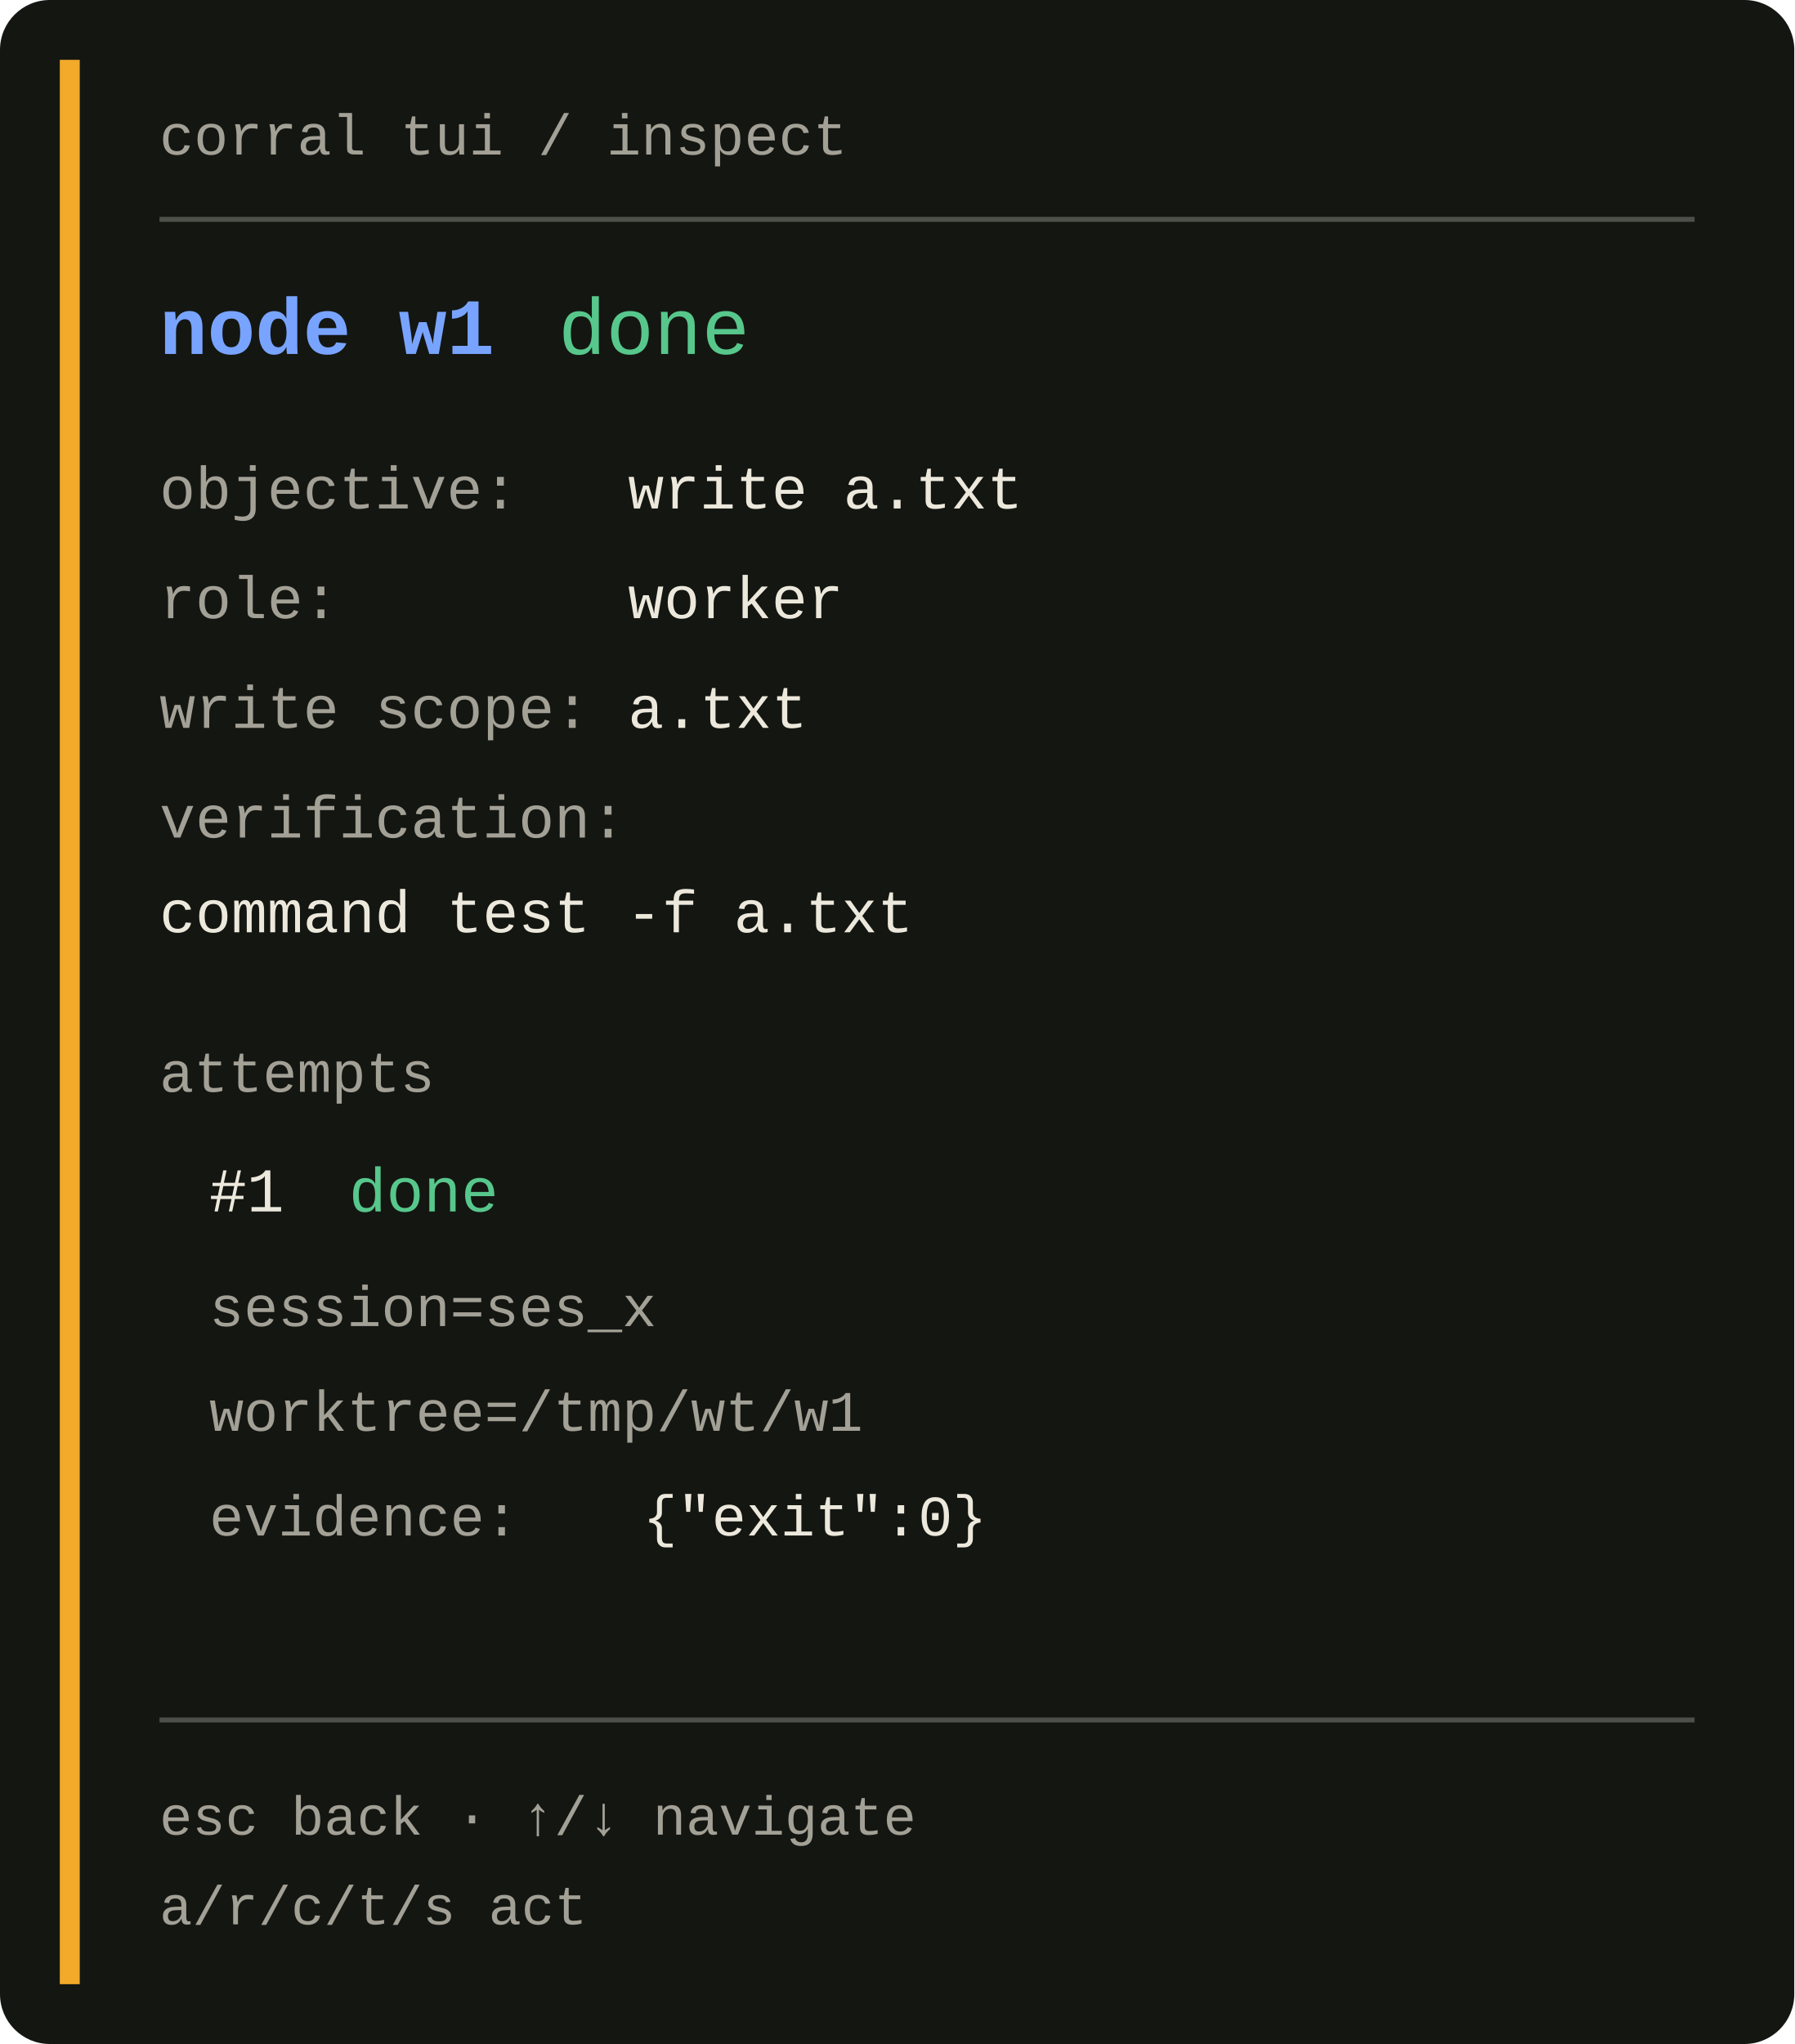
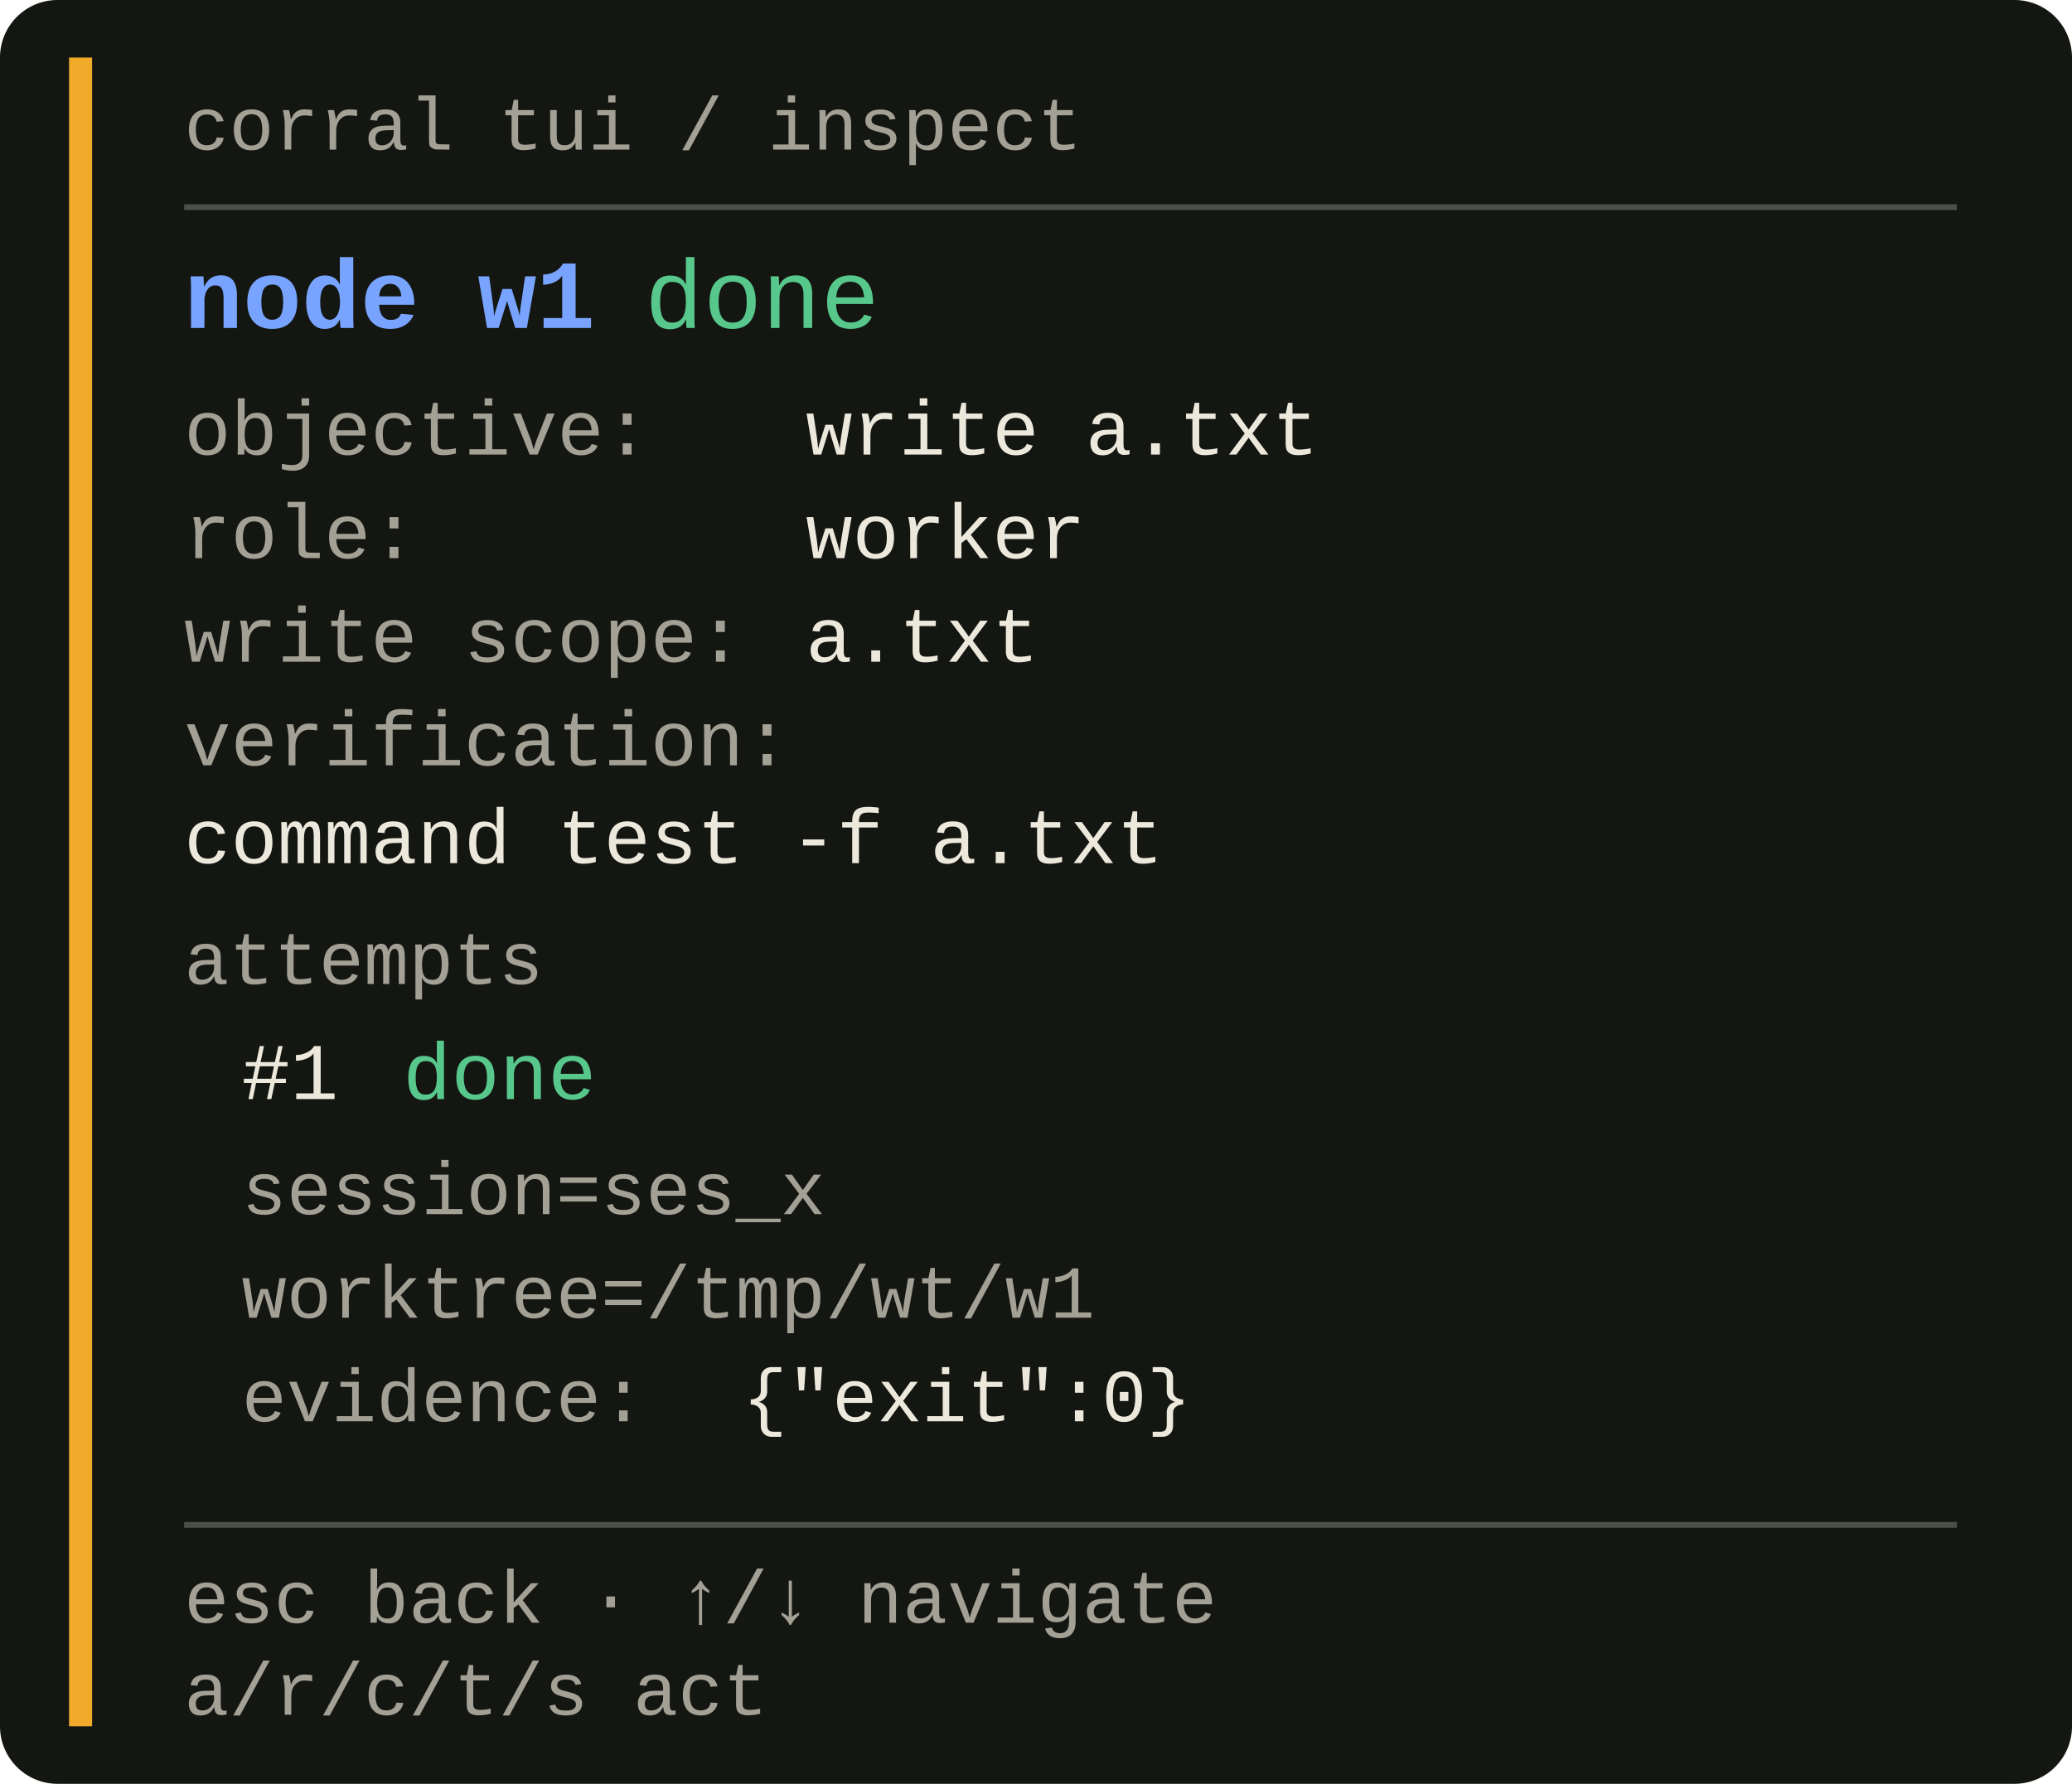
- <svg xmlns="http://www.w3.org/2000/svg" viewBox="0 0 720 820" width="720" height="820" role="img" aria-labelledby="title desc" shape-rendering="geometricPrecision" text-rendering="geometricPrecision">
-   <rect width="720" height="820" rx="20" fill="#141612" />
-   <rect x="24" y="24" width="8" height="772" fill="#F2AA2A" />
+ <svg xmlns="http://www.w3.org/2000/svg" viewBox="0 0 720 620" width="720" height="620" role="img" aria-labelledby="title desc" shape-rendering="geometricPrecision" text-rendering="geometricPrecision">
+   <rect width="720" height="620" rx="20" fill="#141612" />
+   <rect x="24" y="20" width="8" height="580" fill="#F2AA2A" />
  <g font-family="'SFMono-Regular', 'Cascadia Code', 'Liberation Mono', monospace">
-     <text x="64" y="62" fill="#A3A096" font-size="23">corral tui / inspect</text>
-     <path d="M64 88H680" stroke="#4B5048" stroke-width="2" />
-     <text x="64" y="142" fill="#78A4FF" font-size="32" font-weight="700">node w1</text>
-     <text x="224" y="142" fill="#57C78B" font-size="32">done</text>
-     <text x="64" y="204" fill="#A3A096" font-size="24">objective:</text>
-     <text x="252" y="204" fill="#ECE8DC" font-size="24">write a.txt</text>
-     <text x="64" y="248" fill="#A3A096" font-size="24">role:</text>
-     <text x="252" y="248" fill="#ECE8DC" font-size="24">worker</text>
-     <text x="64" y="292" fill="#A3A096" font-size="24">write scope:</text>
-     <text x="252" y="292" fill="#ECE8DC" font-size="24">a.txt</text>
-     <text x="64" y="336" fill="#A3A096" font-size="24">verification:</text>
-     <text x="64" y="374" fill="#ECE8DC" font-size="24">command  test -f a.txt</text>
-     <text x="64" y="438" fill="#A3A096" font-size="23">attempts</text>
-     <text x="84" y="486" fill="#ECE8DC" font-size="25">#1</text>
-     <text x="140" y="486" fill="#57C78B" font-size="25">done</text>
-     <text x="84" y="532" fill="#A3A096" font-size="23">session=ses_x</text>
-     <text x="84" y="574" fill="#A3A096" font-size="23">worktree=/tmp/wt/w1</text>
-     <text x="84" y="616" fill="#A3A096" font-size="23">evidence:</text>
-     <text x="258" y="616" fill="#ECE8DC" font-size="23">{"exit":0}</text>
-     <path d="M64 690H680" stroke="#4B5048" stroke-width="2" />
-     <text x="64" y="736" fill="#A3A096" font-size="22">esc back · ↑/↓ navigate</text>
-     <text x="64" y="772" fill="#A3A096" font-size="22">a/r/c/t/s act</text>
+     <text x="64" y="52" fill="#A3A096" font-size="26">corral tui / inspect</text>
+     <path d="M64 72H680" stroke="#4B5048" stroke-width="2" />
+     <text x="64" y="114" fill="#78A4FF" font-size="34" font-weight="700">node w1</text>
+     <text x="224" y="114" fill="#57C78B" font-size="34">done</text>
+     <text x="64" y="158" fill="#A3A096" font-size="27">objective:</text>
+     <text x="280" y="158" fill="#ECE8DC" font-size="27">write a.txt</text>
+     <text x="64" y="194" fill="#A3A096" font-size="27">role:</text>
+     <text x="280" y="194" fill="#ECE8DC" font-size="27">worker</text>
+     <text x="64" y="230" fill="#A3A096" font-size="27">write scope:</text>
+     <text x="280" y="230" fill="#ECE8DC" font-size="27">a.txt</text>
+     <text x="64" y="266" fill="#A3A096" font-size="27">verification:</text>
+     <text x="64" y="300" fill="#ECE8DC" font-size="27">command  test -f a.txt</text>
+     <text x="64" y="342" fill="#A3A096" font-size="26">attempts</text>
+     <text x="84" y="382" fill="#ECE8DC" font-size="28">#1</text>
+     <text x="140" y="382" fill="#57C78B" font-size="28">done</text>
+     <text x="84" y="422" fill="#A3A096" font-size="26">session=ses_x</text>
+     <text x="84" y="458" fill="#A3A096" font-size="26">worktree=/tmp/wt/w1</text>
+     <text x="84" y="494" fill="#A3A096" font-size="26">evidence:</text>
+     <text x="258" y="494" fill="#ECE8DC" font-size="26">{"exit":0}</text>
+     <path d="M64 530H680" stroke="#4B5048" stroke-width="2" />
+     <text x="64" y="564" fill="#A3A096" font-size="26">esc back · ↑/↓ navigate</text>
+     <text x="64" y="596" fill="#A3A096" font-size="26">a/r/c/t/s act</text>
  </g>
</svg>
